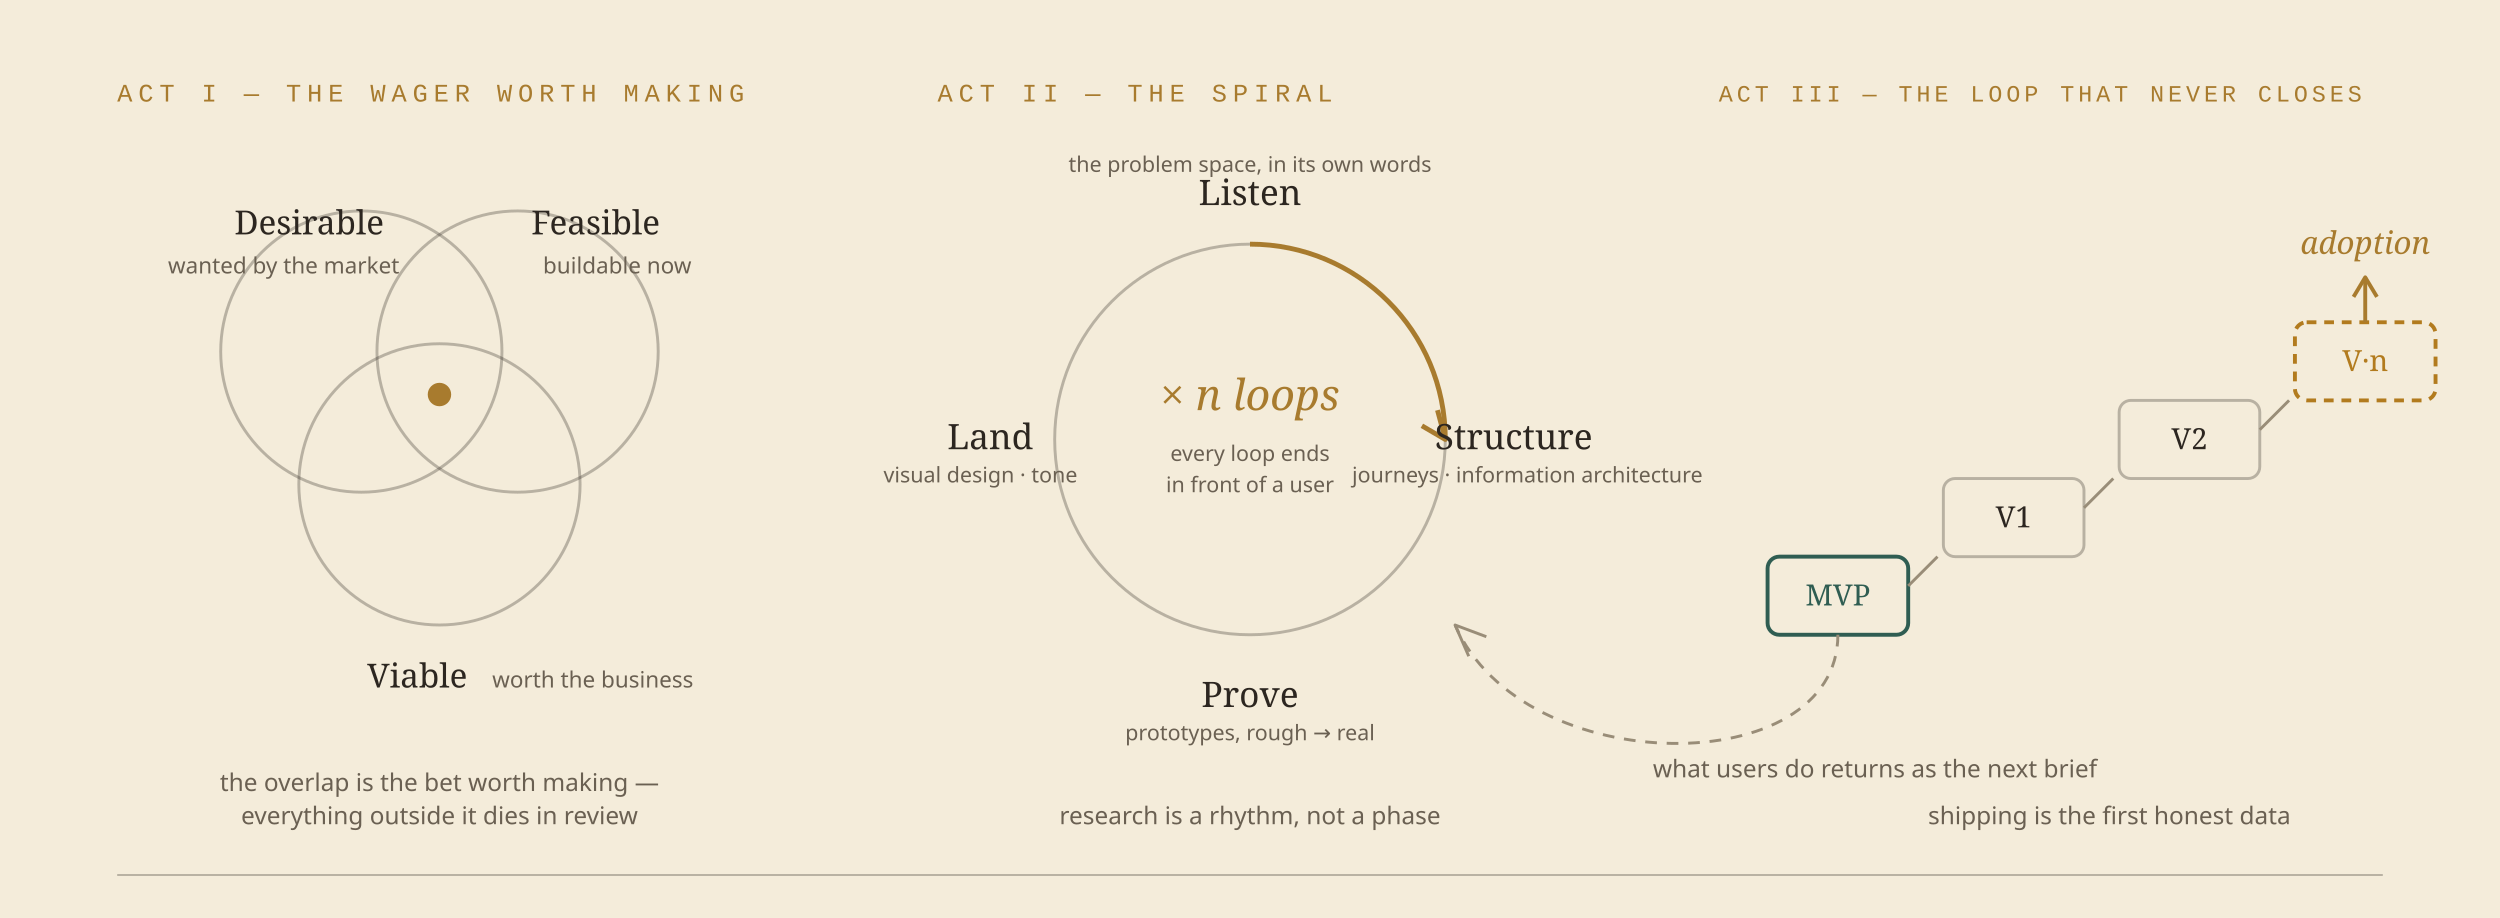
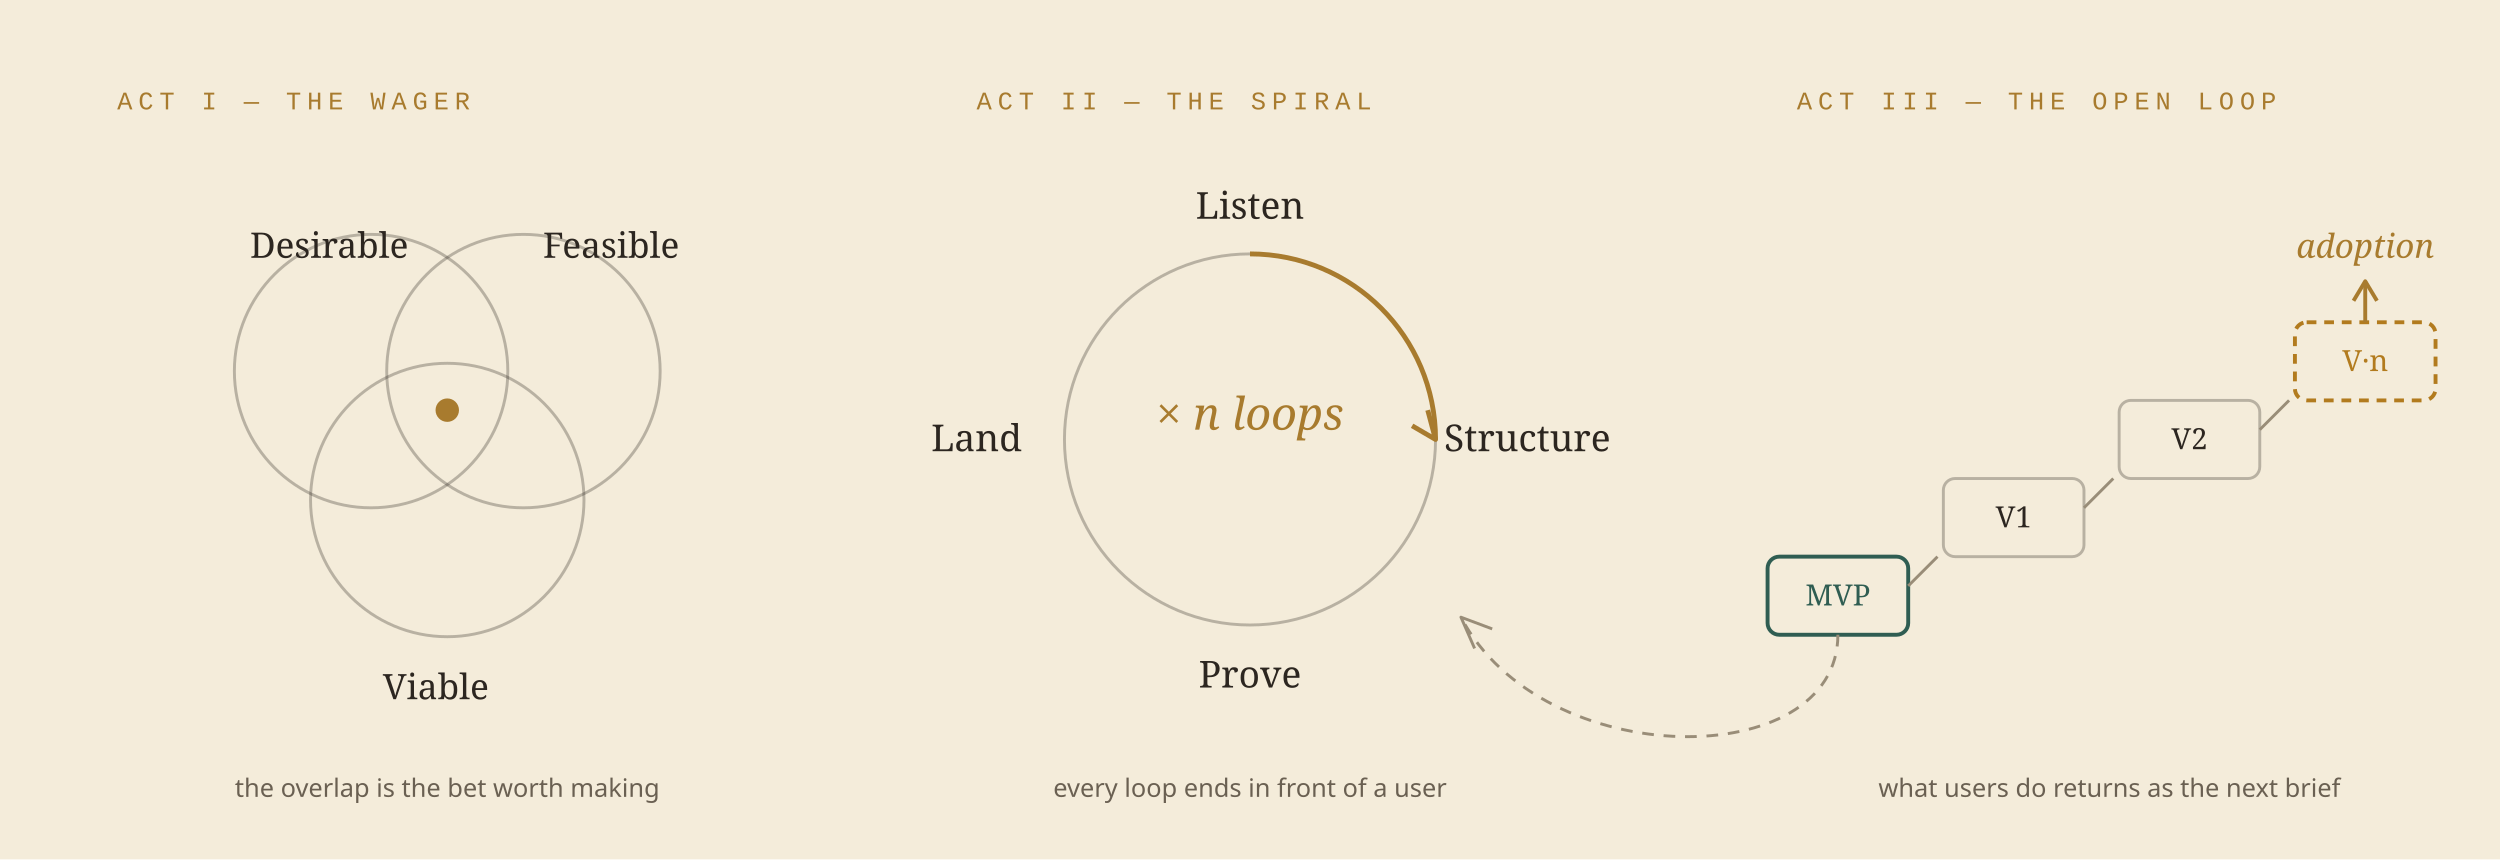
- <svg xmlns="http://www.w3.org/2000/svg" viewBox="0 0 1280 470" preserveAspectRatio="xMidYMid meet" role="img" aria-labelledby="pt pd">
-   <rect width="1280" height="470" fill="#F4ECDA" />
-   <text x="60" y="52" font-family="ui-monospace, 'Courier New', monospace" font-size="13" letter-spacing="3" fill="#A87B2E">ACT I — THE WAGER WORTH MAKING</text>
+ <svg xmlns="http://www.w3.org/2000/svg" viewBox="0 0 1280 440" preserveAspectRatio="xMidYMid meet" role="img" aria-labelledby="pt pd">
+   <rect width="1280" height="440" fill="#F4ECDA" />
+   <text x="60" y="56" font-family="ui-monospace, 'Courier New', monospace" font-size="13" letter-spacing="3" fill="#A87B2E">ACT I — THE WAGER</text>
  <g fill="none" stroke="rgba(44,38,32,0.30)" stroke-width="1.5">
-     <circle cx="185" cy="180" r="72" />
-     <circle cx="265" cy="180" r="72" />
-     <circle cx="225" cy="248" r="72" />
+     <circle cx="190" cy="190" r="70" />
+     <circle cx="268" cy="190" r="70" />
+     <circle cx="229" cy="256" r="70" />
  </g>
-   <text x="120" y="120" font-family="Georgia, serif" font-size="17" fill="#2C2620">Desirable</text>
-   <text x="272" y="120" font-family="Georgia, serif" font-size="17" fill="#2C2620">Feasible</text>
-   <text x="188" y="352" font-family="Georgia, serif" font-size="17" fill="#2C2620">Viable</text>
-   <text x="86" y="140" font-family="ui-sans-serif, system-ui, sans-serif" font-size="11.5" fill="#6A6052">wanted by the market</text>
-   <text x="278" y="140" font-family="ui-sans-serif, system-ui, sans-serif" font-size="11.5" fill="#6A6052">buildable now</text>
-   <text x="252" y="352" font-family="ui-sans-serif, system-ui, sans-serif" font-size="11.5" fill="#6A6052">worth the business</text>
-   <circle cx="225" cy="202" r="6" fill="#A87B2E" />
-   <text x="225" y="405" text-anchor="middle" font-family="ui-sans-serif, system-ui, sans-serif" font-size="12.5" fill="#6A6052">the overlap is the bet worth making —</text>
-   <text x="225" y="422" text-anchor="middle" font-family="ui-sans-serif, system-ui, sans-serif" font-size="12.5" fill="#6A6052">everything outside it dies in review</text>
-   <text x="480" y="52" font-family="ui-monospace, 'Courier New', monospace" font-size="13" letter-spacing="3" fill="#A87B2E">ACT II — THE SPIRAL</text>
-   <circle cx="640" cy="225" r="100" fill="none" stroke="rgba(44,38,32,0.30)" stroke-width="1.5" />
-   <path d="M 640 125 A 100 100 0 0 1 740 225" fill="none" stroke="#A87B2E" stroke-width="2.5" />
-   <path d="M 736 210 L 740 225 L 728 218" fill="none" stroke="#A87B2E" stroke-width="2.5" stroke-linejoin="round" />
-   <g font-family="Georgia, serif" font-size="18" fill="#2C2620" text-anchor="middle">
-     <text x="640" y="105">Listen</text>
-     <text x="775" y="230">Structure</text>
-     <text x="640" y="362">Prove</text>
-     <text x="507" y="230">Land</text>
+   <text x="128" y="132" font-family="Georgia, serif" font-size="18" fill="#2C2620">Desirable</text>
+   <text x="278" y="132" font-family="Georgia, serif" font-size="18" fill="#2C2620">Feasible</text>
+   <text x="196" y="358" font-family="Georgia, serif" font-size="18" fill="#2C2620">Viable</text>
+   <circle cx="229" cy="210" r="6" fill="#A87B2E" />
+   <text x="229" y="408" text-anchor="middle" font-family="ui-sans-serif, system-ui, sans-serif" font-size="13" fill="#6A6052">the overlap is the bet worth making</text>
+   <text x="500" y="56" font-family="ui-monospace, 'Courier New', monospace" font-size="13" letter-spacing="3" fill="#A87B2E">ACT II — THE SPIRAL</text>
+   <circle cx="640" cy="225" r="95" fill="none" stroke="rgba(44,38,32,0.30)" stroke-width="1.5" />
+   <path d="M 640 130 A 95 95 0 0 1 735 225" fill="none" stroke="#A87B2E" stroke-width="2.5" />
+   <path d="M 731 210 L 735 225 L 723 218" fill="none" stroke="#A87B2E" stroke-width="2.5" stroke-linejoin="round" />
+   <g font-family="Georgia, serif" font-size="19" fill="#2C2620" text-anchor="middle">
+     <text x="640" y="112">Listen</text>
+     <text x="782" y="231">Structure</text>
+     <text x="640" y="352">Prove</text>
+     <text x="500" y="231">Land</text>
  </g>
-   <g font-family="ui-sans-serif, system-ui, sans-serif" font-size="11" fill="#6A6052" text-anchor="middle">
-     <text x="640" y="88">the problem space, in its own words</text>
-     <text x="782" y="247">journeys · information architecture</text>
-     <text x="640" y="379">prototypes, rough → real</text>
-     <text x="502" y="247">visual design · tone</text>
-   </g>
-   <text x="640" y="210" text-anchor="middle" font-family="Georgia, serif" font-style="italic" font-size="22" fill="#A87B2E">× n loops</text>
-   <text x="640" y="236" text-anchor="middle" font-family="ui-sans-serif, system-ui, sans-serif" font-size="11" fill="#6A6052">every loop ends</text>
-   <text x="640" y="252" text-anchor="middle" font-family="ui-sans-serif, system-ui, sans-serif" font-size="11" fill="#6A6052">in front of a user</text>
-   <text x="640" y="422" text-anchor="middle" font-family="ui-sans-serif, system-ui, sans-serif" font-size="12.5" fill="#6A6052">research is a rhythm, not a phase</text>
-   <text x="880" y="52" font-family="ui-monospace, 'Courier New', monospace" font-size="12" letter-spacing="2" fill="#A87B2E">ACT III — THE LOOP THAT NEVER CLOSES</text>
+   <text x="640" y="220" text-anchor="middle" font-family="Georgia, serif" font-style="italic" font-size="23" fill="#A87B2E">× n loops</text>
+   <text x="640" y="408" text-anchor="middle" font-family="ui-sans-serif, system-ui, sans-serif" font-size="13" fill="#6A6052">every loop ends in front of a user</text>
+   <text x="920" y="56" font-family="ui-monospace, 'Courier New', monospace" font-size="13" letter-spacing="3" fill="#A87B2E">ACT III — THE OPEN LOOP</text>
  <g font-family="Georgia, serif" font-size="15" text-anchor="middle">
    <rect x="905" y="285" width="72" height="40" rx="6" fill="none" stroke="#2F5D52" stroke-width="2" />
    <text x="941" y="310" fill="#2F5D52">MVP</text>
    <rect x="995" y="245" width="72" height="40" rx="6" fill="none" stroke="rgba(44,38,32,0.30)" stroke-width="1.5" />
    <text x="1031" y="270" fill="#2C2620">V1</text>
    <rect x="1085" y="205" width="72" height="40" rx="6" fill="none" stroke="rgba(44,38,32,0.30)" stroke-width="1.5" />
    <text x="1121" y="230" fill="#2C2620">V2</text>
    <rect x="1175" y="165" width="72" height="40" rx="6" fill="none" stroke="#B27B1E" stroke-width="2" stroke-dasharray="5 4" />
    <text x="1211" y="190" fill="#B27B1E">V·n</text>
  </g>
  <g stroke="#998D78" stroke-width="1.5" fill="none">
    <path d="M 977 300 L 992 285" />
    <path d="M 1067 260 L 1082 245" />
    <path d="M 1157 220 L 1172 205" />
  </g>
-   <text x="1211" y="130" text-anchor="middle" font-family="Georgia, serif" font-style="italic" font-size="16" fill="#A87B2E">adoption</text>
-   <path d="M 1211 165 L 1211 142" stroke="#A87B2E" stroke-width="2" fill="none" />
-   <path d="M 1205 152 L 1211 142 L 1217 152" stroke="#A87B2E" stroke-width="2" fill="none" stroke-linejoin="round" />
-   <path d="M 941 325 C 941 400, 780 400, 745 320" fill="none" stroke="#998D78" stroke-width="1.5" stroke-dasharray="6 5" />
-   <path d="M 752 336 L 745 320 L 761 326" fill="none" stroke="#998D78" stroke-width="1.5" stroke-linejoin="round" />
-   <text x="960" y="398" text-anchor="middle" font-family="ui-sans-serif, system-ui, sans-serif" font-size="12.5" fill="#6A6052">what users do returns as the next brief</text>
-   <text x="1080" y="422" text-anchor="middle" font-family="ui-sans-serif, system-ui, sans-serif" font-size="12.5" fill="#6A6052">shipping is the first honest data</text>
-   <line x1="60" y1="448" x2="1220" y2="448" stroke="rgba(44,38,32,0.30)" stroke-width="1" />
+   <text x="1211" y="132" text-anchor="middle" font-family="Georgia, serif" font-style="italic" font-size="17" fill="#A87B2E">adoption</text>
+   <path d="M 1211 165 L 1211 144" stroke="#A87B2E" stroke-width="2" fill="none" />
+   <path d="M 1205 154 L 1211 144 L 1217 154" stroke="#A87B2E" stroke-width="2" fill="none" stroke-linejoin="round" />
+   <path d="M 941 325 C 941 396, 790 396, 748 316" fill="none" stroke="#998D78" stroke-width="1.5" stroke-dasharray="6 5" />
+   <path d="M 755 332 L 748 316 L 764 322" fill="none" stroke="#998D78" stroke-width="1.5" stroke-linejoin="round" />
+   <text x="1080" y="408" text-anchor="middle" font-family="ui-sans-serif, system-ui, sans-serif" font-size="13" fill="#6A6052">what users do returns as the next brief</text>
</svg>
